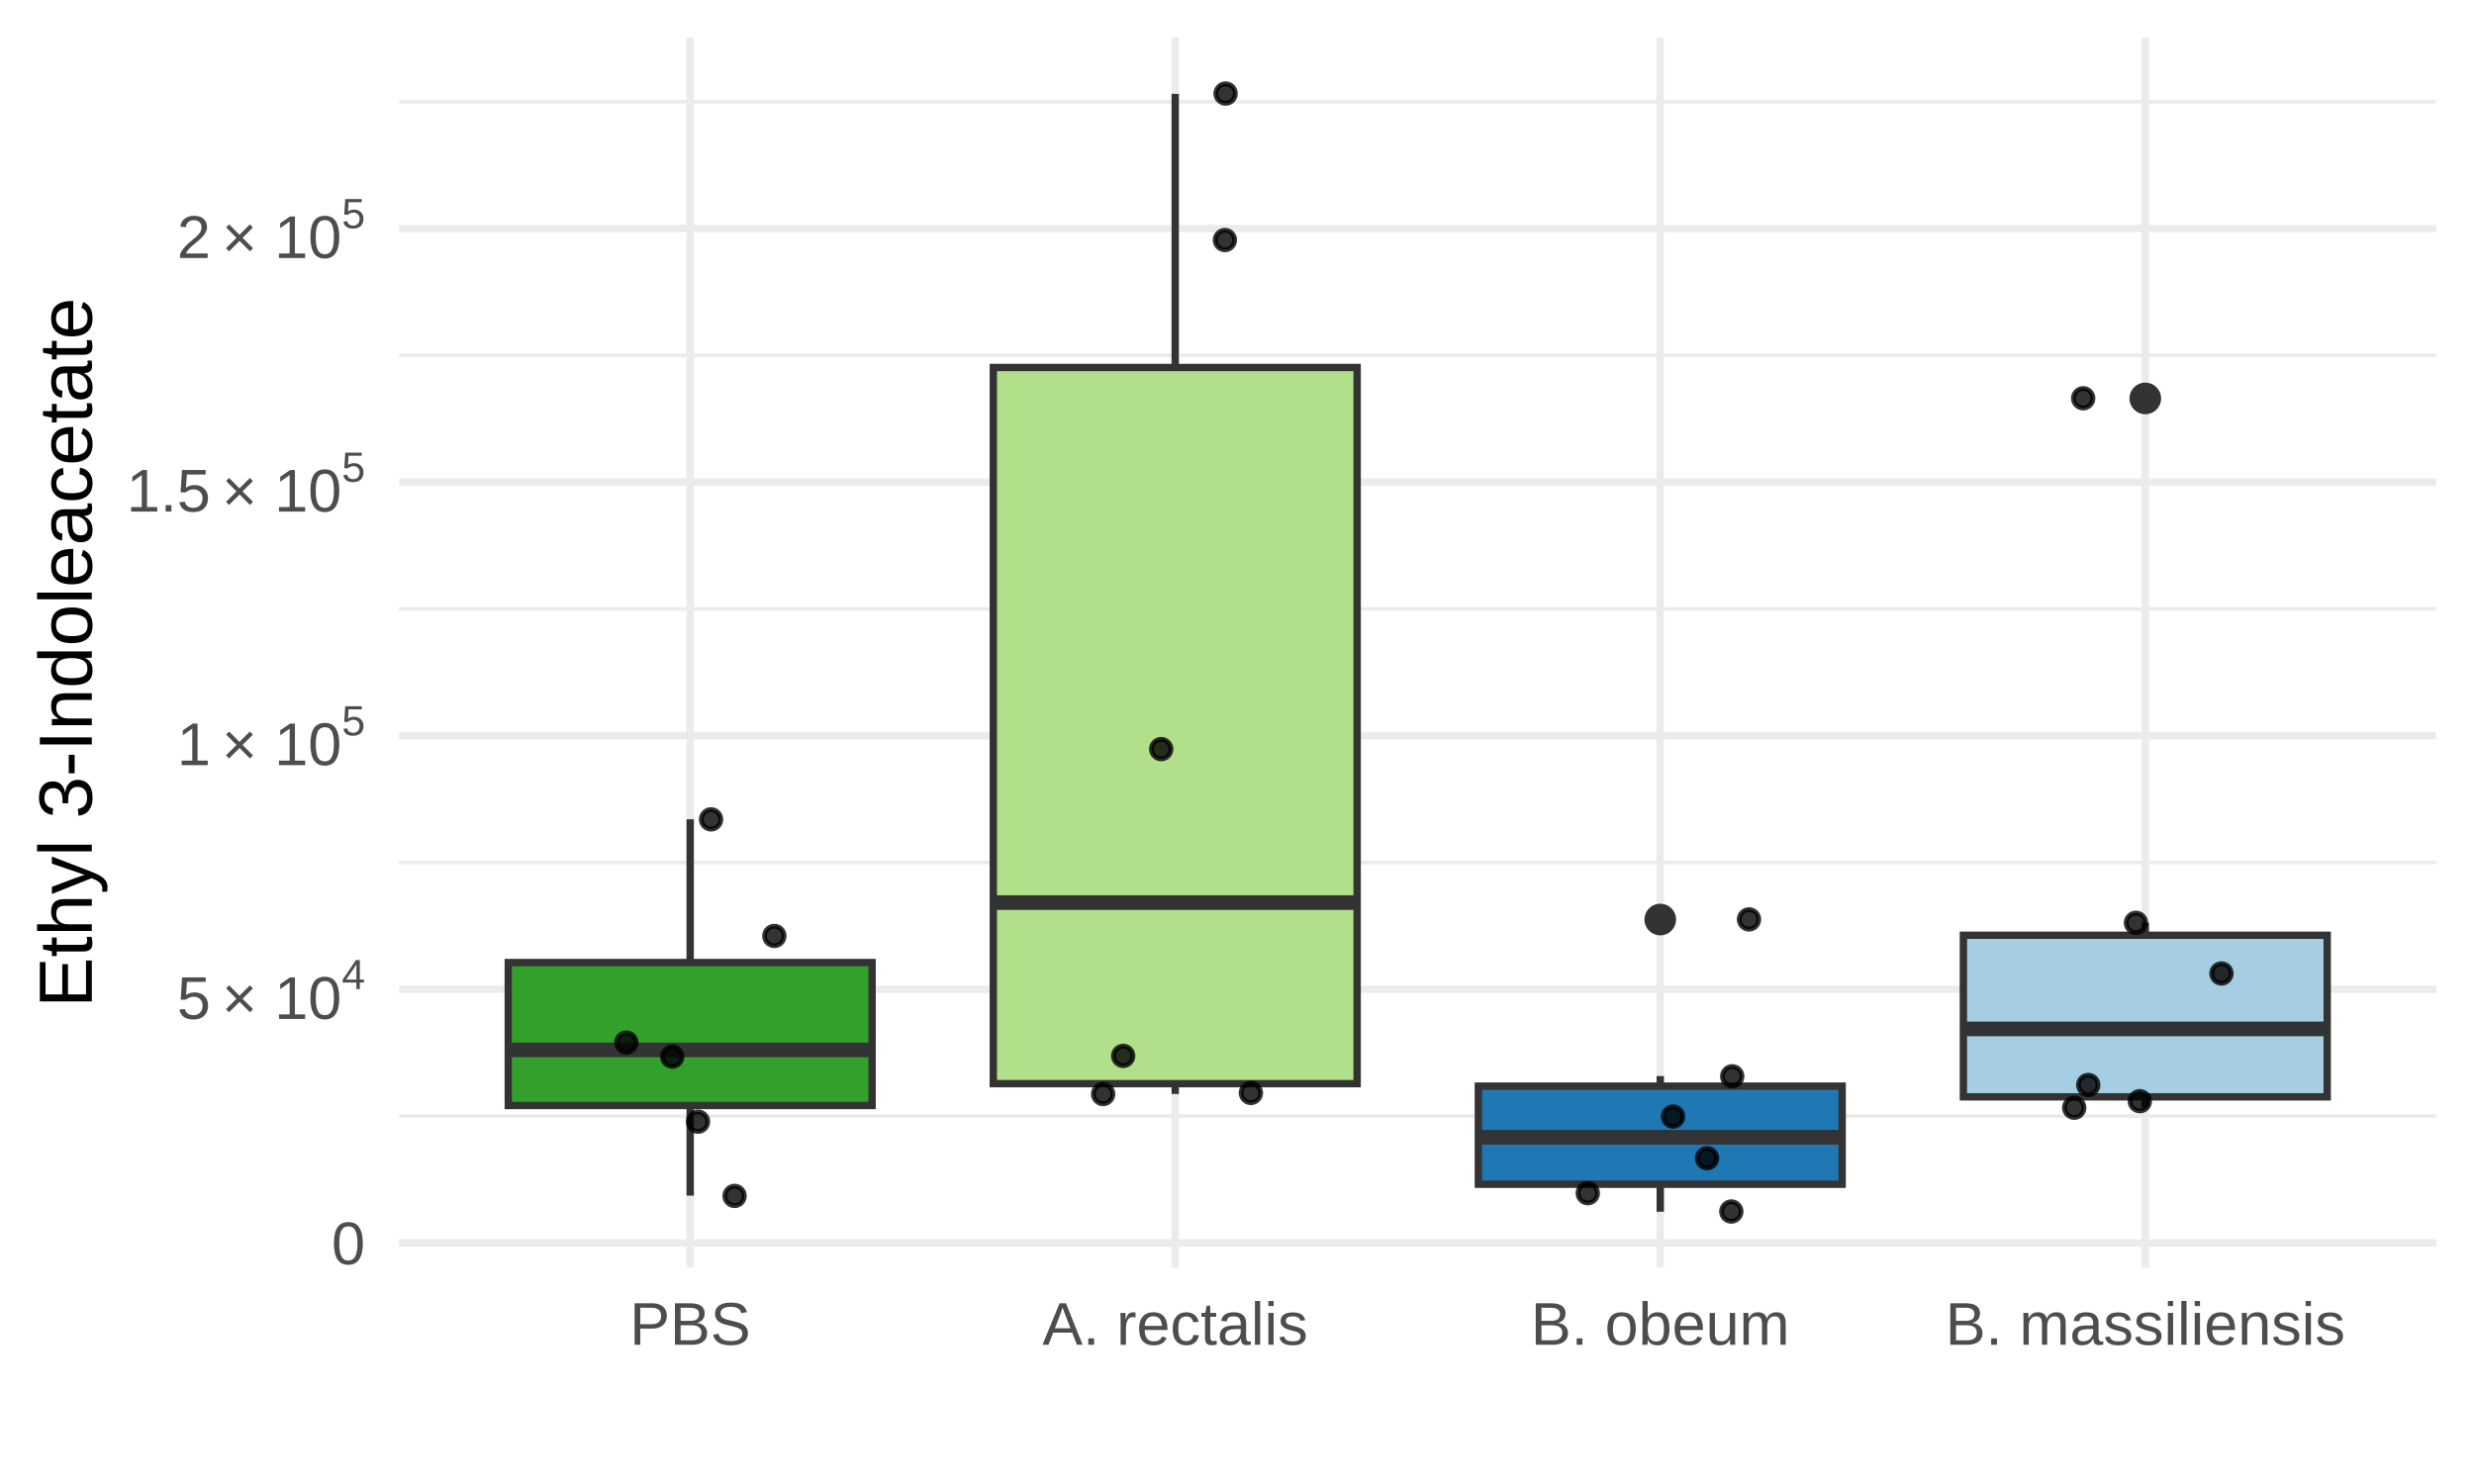
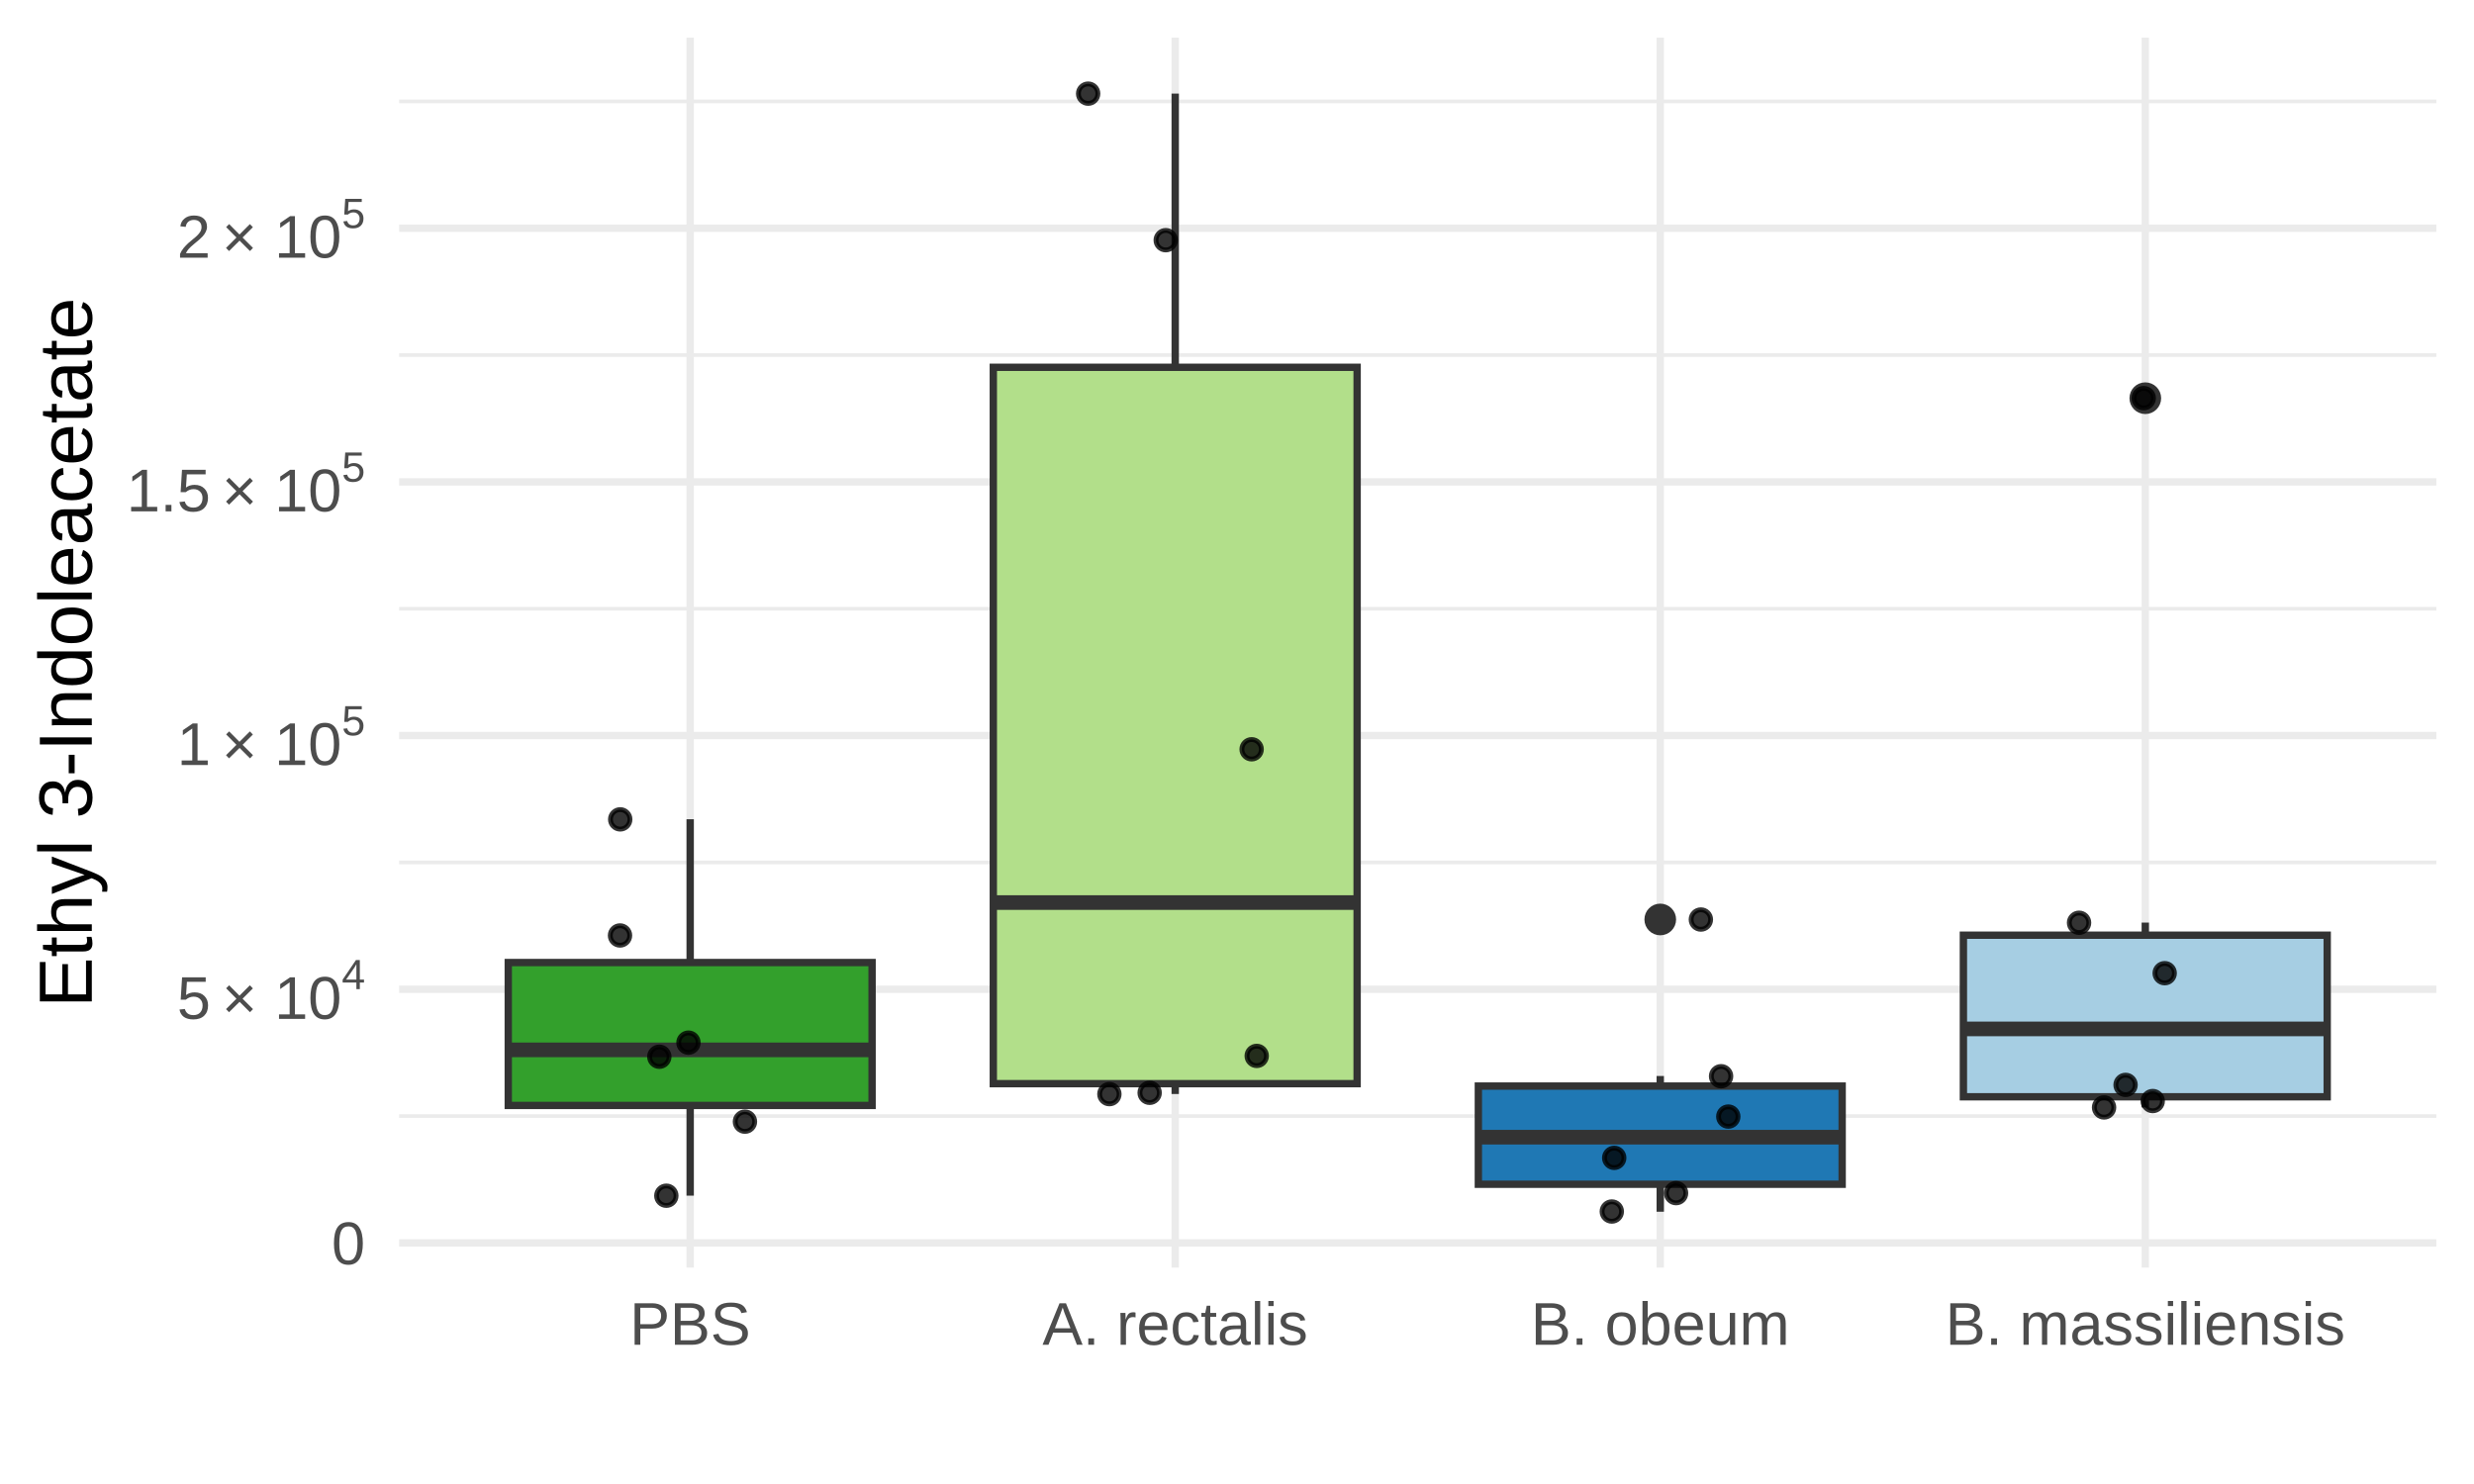
<svg xmlns="http://www.w3.org/2000/svg" class="svglite" width="360.00pt" height="216.00pt" viewBox="0 0 360.00 216.00">
  <defs>
    <style type="text/css">
    .svglite line, .svglite polyline, .svglite polygon, .svglite path, .svglite rect, .svglite circle {
      fill: none;
      stroke: #000000;
      stroke-linecap: round;
      stroke-linejoin: round;
      stroke-miterlimit: 10.00;
    }
    .svglite text {
      white-space: pre;
    }
  </style>
  </defs>
  <rect width="100%" height="100%" style="stroke: none; fill: none;" />
  <defs>
    <clipPath id="cpMC4wMHwzNjAuMDB8MC4wMHwyMTYuMDA=">
      <rect x="0.00" y="0.00" width="360.00" height="216.00" />
    </clipPath>
  </defs>
  <g clip-path="url(#cpMC4wMHwzNjAuMDB8MC4wMHwyMTYuMDA=)">
</g>
  <defs>
    <clipPath id="cpNTguMDh8MzU0LjUyfDUuNDh8MTg0LjUw">
      <rect x="58.08" y="5.48" width="296.44" height="179.02" />
    </clipPath>
  </defs>
  <g clip-path="url(#cpNTguMDh8MzU0LjUyfDUuNDh8MTg0LjUw)">
    <polyline points="58.08,162.45 354.52,162.45 " style="stroke-width: 0.53; stroke: #EBEBEB; stroke-linecap: butt;" />
-     <polyline points="58.08,125.54 354.52,125.54 " style="stroke-width: 0.53; stroke: #EBEBEB; stroke-linecap: butt;" />
-     <polyline points="58.08,88.63 354.52,88.63 " style="stroke-width: 0.53; stroke: #EBEBEB; stroke-linecap: butt;" />
-     <polyline points="58.08,51.72 354.52,51.72 " style="stroke-width: 0.53; stroke: #EBEBEB; stroke-linecap: butt;" />
-     <polyline points="58.08,14.80 354.52,14.80 " style="stroke-width: 0.53; stroke: #EBEBEB; stroke-linecap: butt;" />
+     <polyline points="58.08,125.53 354.52,125.53 " style="stroke-width: 0.53; stroke: #EBEBEB; stroke-linecap: butt;" />
+     <polyline points="58.08,88.60 354.52,88.60 " style="stroke-width: 0.53; stroke: #EBEBEB; stroke-linecap: butt;" />
+     <polyline points="58.08,51.68 354.52,51.68 " style="stroke-width: 0.53; stroke: #EBEBEB; stroke-linecap: butt;" />
+     <polyline points="58.08,14.76 354.52,14.76 " style="stroke-width: 0.53; stroke: #EBEBEB; stroke-linecap: butt;" />
    <polyline points="58.08,180.91 354.52,180.91 " style="stroke-width: 1.07; stroke: #EBEBEB; stroke-linecap: butt;" />
    <polyline points="58.08,143.99 354.52,143.99 " style="stroke-width: 1.07; stroke: #EBEBEB; stroke-linecap: butt;" />
-     <polyline points="58.08,107.08 354.52,107.08 " style="stroke-width: 1.07; stroke: #EBEBEB; stroke-linecap: butt;" />
-     <polyline points="58.08,70.17 354.52,70.17 " style="stroke-width: 1.07; stroke: #EBEBEB; stroke-linecap: butt;" />
-     <polyline points="58.08,33.26 354.52,33.26 " style="stroke-width: 1.07; stroke: #EBEBEB; stroke-linecap: butt;" />
+     <polyline points="58.08,107.06 354.52,107.06 " style="stroke-width: 1.07; stroke: #EBEBEB; stroke-linecap: butt;" />
+     <polyline points="58.08,70.14 354.52,70.14 " style="stroke-width: 1.07; stroke: #EBEBEB; stroke-linecap: butt;" />
+     <polyline points="58.08,33.22 354.52,33.22 " style="stroke-width: 1.07; stroke: #EBEBEB; stroke-linecap: butt;" />
    <polyline points="100.43,184.50 100.43,5.48 " style="stroke-width: 1.07; stroke: #EBEBEB; stroke-linecap: butt;" />
    <polyline points="171.01,184.50 171.01,5.48 " style="stroke-width: 1.07; stroke: #EBEBEB; stroke-linecap: butt;" />
    <polyline points="241.59,184.50 241.59,5.48 " style="stroke-width: 1.07; stroke: #EBEBEB; stroke-linecap: butt;" />
    <polyline points="312.17,184.50 312.17,5.48 " style="stroke-width: 1.07; stroke: #EBEBEB; stroke-linecap: butt;" />
-     <line x1="100.43" y1="140.10" x2="100.43" y2="119.25" style="stroke-width: 1.07; stroke: #333333; stroke-linecap: butt;" />
-     <line x1="100.43" y1="160.91" x2="100.43" y2="174.03" style="stroke-width: 1.07; stroke: #333333; stroke-linecap: butt;" />
-     <polygon points="73.96,140.10 73.96,160.91 126.90,160.91 126.90,140.10 73.96,140.10 " style="stroke-width: 1.07; stroke: #333333; stroke-linecap: butt; stroke-linejoin: miter; fill: #33A02C;" />
+     <line x1="100.43" y1="140.10" x2="100.43" y2="119.24" style="stroke-width: 1.07; stroke: #333333; stroke-linecap: butt;" />
+     <line x1="100.43" y1="160.90" x2="100.43" y2="174.03" style="stroke-width: 1.07; stroke: #333333; stroke-linecap: butt;" />
+     <polygon points="73.96,140.10 73.96,160.90 126.90,160.90 126.90,140.10 73.96,140.10 " style="stroke-width: 1.07; stroke: #333333; stroke-linecap: butt; stroke-linejoin: miter; fill: #33A02C;" />
    <line x1="73.96" y1="152.81" x2="126.90" y2="152.81" style="stroke-width: 2.13; stroke: #333333; stroke-linecap: butt; stroke-linejoin: miter;" />
-     <line x1="171.01" y1="53.49" x2="171.01" y2="13.66" style="stroke-width: 1.07; stroke: #333333; stroke-linecap: butt;" />
+     <line x1="171.01" y1="53.46" x2="171.01" y2="13.62" style="stroke-width: 1.07; stroke: #333333; stroke-linecap: butt;" />
    <line x1="171.01" y1="157.73" x2="171.01" y2="159.24" style="stroke-width: 1.07; stroke: #333333; stroke-linecap: butt;" />
-     <polygon points="144.54,53.49 144.54,157.73 197.48,157.73 197.48,53.49 144.54,53.49 " style="stroke-width: 1.07; stroke: #333333; stroke-linecap: butt; stroke-linejoin: miter; fill: #B2DF8A;" />
-     <line x1="144.54" y1="131.38" x2="197.48" y2="131.38" style="stroke-width: 2.13; stroke: #333333; stroke-linecap: butt; stroke-linejoin: miter;" />
-     <circle cx="241.59" cy="133.84" r="1.95" style="stroke-width: 0.71; stroke: #333333; fill: #333333;" />
-     <line x1="241.59" y1="158.09" x2="241.59" y2="156.62" style="stroke-width: 1.07; stroke: #333333; stroke-linecap: butt;" />
+     <polygon points="144.54,53.46 144.54,157.73 197.48,157.73 197.48,53.46 144.54,53.46 " style="stroke-width: 1.07; stroke: #333333; stroke-linecap: butt; stroke-linejoin: miter; fill: #B2DF8A;" />
+     <line x1="144.54" y1="131.37" x2="197.48" y2="131.37" style="stroke-width: 2.13; stroke: #333333; stroke-linecap: butt; stroke-linejoin: miter;" />
+     <circle cx="241.59" cy="133.83" r="1.95" style="stroke-width: 0.71; stroke: #333333; fill: #333333;" />
+     <line x1="241.59" y1="158.08" x2="241.59" y2="156.61" style="stroke-width: 1.07; stroke: #333333; stroke-linecap: butt;" />
    <line x1="241.59" y1="172.37" x2="241.59" y2="176.37" style="stroke-width: 1.07; stroke: #333333; stroke-linecap: butt;" />
-     <polygon points="215.12,158.09 215.12,172.37 268.06,172.37 268.06,158.09 215.12,158.09 " style="stroke-width: 1.07; stroke: #333333; stroke-linecap: butt; stroke-linejoin: miter; fill: #1F78B4;" />
-     <line x1="215.12" y1="165.53" x2="268.06" y2="165.53" style="stroke-width: 2.13; stroke: #333333; stroke-linecap: butt; stroke-linejoin: miter;" />
-     <circle cx="312.17" cy="57.99" r="1.95" style="stroke-width: 0.71; stroke: #333333; fill: #333333;" />
-     <line x1="312.17" y1="136.13" x2="312.17" y2="134.29" style="stroke-width: 1.07; stroke: #333333; stroke-linecap: butt;" />
-     <line x1="312.17" y1="159.65" x2="312.17" y2="161.18" style="stroke-width: 1.07; stroke: #333333; stroke-linecap: butt;" />
-     <polygon points="285.70,136.13 285.70,159.65 338.64,159.65 338.64,136.13 285.70,136.13 " style="stroke-width: 1.07; stroke: #333333; stroke-linecap: butt; stroke-linejoin: miter; fill: #A6CEE3;" />
+     <polygon points="215.12,158.08 215.12,172.37 268.06,172.37 268.06,158.08 215.12,158.08 " style="stroke-width: 1.07; stroke: #333333; stroke-linecap: butt; stroke-linejoin: miter; fill: #1F78B4;" />
+     <line x1="215.12" y1="165.52" x2="268.06" y2="165.52" style="stroke-width: 2.13; stroke: #333333; stroke-linecap: butt; stroke-linejoin: miter;" />
+     <circle cx="312.17" cy="57.96" r="1.95" style="stroke-width: 0.71; stroke: #333333; fill: #333333;" />
+     <line x1="312.17" y1="136.12" x2="312.17" y2="134.28" style="stroke-width: 1.07; stroke: #333333; stroke-linecap: butt;" />
+     <line x1="312.17" y1="159.64" x2="312.17" y2="161.18" style="stroke-width: 1.07; stroke: #333333; stroke-linecap: butt;" />
+     <polygon points="285.70,136.12 285.70,159.64 338.64,159.64 338.64,136.12 285.70,136.12 " style="stroke-width: 1.07; stroke: #333333; stroke-linecap: butt; stroke-linejoin: miter; fill: #A6CEE3;" />
    <line x1="285.70" y1="149.76" x2="338.64" y2="149.76" style="stroke-width: 2.13; stroke: #333333; stroke-linecap: butt; stroke-linejoin: miter;" />
-     <circle cx="251.93" cy="176.34" r="1.42" style="stroke-width: 0.71; stroke: #000000; stroke-opacity: 0.80; fill: #000000; fill-opacity: 0.80;" />
-     <circle cx="243.45" cy="162.52" r="1.42" style="stroke-width: 0.71; stroke: #000000; stroke-opacity: 0.80; fill: #000000; fill-opacity: 0.80;" />
-     <circle cx="303.87" cy="157.92" r="1.42" style="stroke-width: 0.71; stroke: #000000; stroke-opacity: 0.80; fill: #000000; fill-opacity: 0.80;" />
-     <circle cx="178.24" cy="34.94" r="1.42" style="stroke-width: 0.71; stroke: #000000; stroke-opacity: 0.80; fill: #000000; fill-opacity: 0.80;" />
-     <circle cx="168.97" cy="109.03" r="1.42" style="stroke-width: 0.71; stroke: #000000; stroke-opacity: 0.80; fill: #000000; fill-opacity: 0.80;" />
-     <circle cx="101.57" cy="163.26" r="1.42" style="stroke-width: 0.71; stroke: #000000; stroke-opacity: 0.80; fill: #000000; fill-opacity: 0.80;" />
-     <circle cx="106.89" cy="174.07" r="1.42" style="stroke-width: 0.71; stroke: #000000; stroke-opacity: 0.80; fill: #000000; fill-opacity: 0.80;" />
-     <circle cx="311.37" cy="160.28" r="1.42" style="stroke-width: 0.71; stroke: #000000; stroke-opacity: 0.80; fill: #000000; fill-opacity: 0.80;" />
-     <circle cx="231.04" cy="173.67" r="1.42" style="stroke-width: 0.71; stroke: #000000; stroke-opacity: 0.80; fill: #000000; fill-opacity: 0.80;" />
-     <circle cx="254.50" cy="133.82" r="1.42" style="stroke-width: 0.71; stroke: #000000; stroke-opacity: 0.80; fill: #000000; fill-opacity: 0.80;" />
-     <circle cx="303.13" cy="57.97" r="1.42" style="stroke-width: 0.71; stroke: #000000; stroke-opacity: 0.80; fill: #000000; fill-opacity: 0.80;" />
-     <circle cx="160.52" cy="159.24" r="1.42" style="stroke-width: 0.71; stroke: #000000; stroke-opacity: 0.80; fill: #000000; fill-opacity: 0.80;" />
-     <circle cx="178.34" cy="13.62" r="1.42" style="stroke-width: 0.71; stroke: #000000; stroke-opacity: 0.80; fill: #000000; fill-opacity: 0.80;" />
-     <circle cx="103.47" cy="119.26" r="1.42" style="stroke-width: 0.71; stroke: #000000; stroke-opacity: 0.80; fill: #000000; fill-opacity: 0.80;" />
-     <circle cx="97.82" cy="153.79" r="1.42" style="stroke-width: 0.71; stroke: #000000; stroke-opacity: 0.80; fill: #000000; fill-opacity: 0.80;" />
-     <circle cx="310.81" cy="134.32" r="1.42" style="stroke-width: 0.71; stroke: #000000; stroke-opacity: 0.80; fill: #000000; fill-opacity: 0.80;" />
-     <circle cx="248.40" cy="168.58" r="1.42" style="stroke-width: 0.71; stroke: #000000; stroke-opacity: 0.80; fill: #000000; fill-opacity: 0.80;" />
-     <circle cx="252.06" cy="156.66" r="1.42" style="stroke-width: 0.71; stroke: #000000; stroke-opacity: 0.80; fill: #000000; fill-opacity: 0.80;" />
-     <circle cx="323.25" cy="141.69" r="1.42" style="stroke-width: 0.71; stroke: #000000; stroke-opacity: 0.80; fill: #000000; fill-opacity: 0.80;" />
-     <circle cx="182.02" cy="159.08" r="1.42" style="stroke-width: 0.71; stroke: #000000; stroke-opacity: 0.80; fill: #000000; fill-opacity: 0.80;" />
-     <circle cx="163.44" cy="153.69" r="1.42" style="stroke-width: 0.71; stroke: #000000; stroke-opacity: 0.80; fill: #000000; fill-opacity: 0.80;" />
-     <circle cx="112.68" cy="136.23" r="1.42" style="stroke-width: 0.71; stroke: #000000; stroke-opacity: 0.80; fill: #000000; fill-opacity: 0.80;" />
-     <circle cx="91.14" cy="151.76" r="1.42" style="stroke-width: 0.71; stroke: #000000; stroke-opacity: 0.80; fill: #000000; fill-opacity: 0.80;" />
-     <circle cx="301.83" cy="161.23" r="1.42" style="stroke-width: 0.71; stroke: #000000; stroke-opacity: 0.80; fill: #000000; fill-opacity: 0.80;" />
+     <circle cx="234.54" cy="176.34" r="1.42" style="stroke-width: 0.71; stroke: #000000; stroke-opacity: 0.80; fill: #000000; fill-opacity: 0.80;" />
+     <circle cx="251.49" cy="162.52" r="1.42" style="stroke-width: 0.71; stroke: #000000; stroke-opacity: 0.80; fill: #000000; fill-opacity: 0.80;" />
+     <circle cx="309.30" cy="157.91" r="1.42" style="stroke-width: 0.71; stroke: #000000; stroke-opacity: 0.80; fill: #000000; fill-opacity: 0.80;" />
+     <circle cx="169.63" cy="34.96" r="1.42" style="stroke-width: 0.71; stroke: #000000; stroke-opacity: 0.80; fill: #000000; fill-opacity: 0.80;" />
+     <circle cx="182.13" cy="109.06" r="1.42" style="stroke-width: 0.71; stroke: #000000; stroke-opacity: 0.80; fill: #000000; fill-opacity: 0.80;" />
+     <circle cx="108.40" cy="163.26" r="1.42" style="stroke-width: 0.71; stroke: #000000; stroke-opacity: 0.80; fill: #000000; fill-opacity: 0.80;" />
+     <circle cx="96.96" cy="174.04" r="1.42" style="stroke-width: 0.71; stroke: #000000; stroke-opacity: 0.80; fill: #000000; fill-opacity: 0.80;" />
+     <circle cx="313.25" cy="160.26" r="1.42" style="stroke-width: 0.71; stroke: #000000; stroke-opacity: 0.80; fill: #000000; fill-opacity: 0.80;" />
+     <circle cx="243.89" cy="173.66" r="1.42" style="stroke-width: 0.71; stroke: #000000; stroke-opacity: 0.80; fill: #000000; fill-opacity: 0.80;" />
+     <circle cx="247.50" cy="133.84" r="1.42" style="stroke-width: 0.71; stroke: #000000; stroke-opacity: 0.80; fill: #000000; fill-opacity: 0.80;" />
+     <circle cx="311.94" cy="57.95" r="1.42" style="stroke-width: 0.71; stroke: #000000; stroke-opacity: 0.80; fill: #000000; fill-opacity: 0.80;" />
+     <circle cx="161.43" cy="159.25" r="1.42" style="stroke-width: 0.71; stroke: #000000; stroke-opacity: 0.80; fill: #000000; fill-opacity: 0.80;" />
+     <circle cx="158.34" cy="13.63" r="1.42" style="stroke-width: 0.71; stroke: #000000; stroke-opacity: 0.80; fill: #000000; fill-opacity: 0.80;" />
+     <circle cx="90.25" cy="119.26" r="1.42" style="stroke-width: 0.71; stroke: #000000; stroke-opacity: 0.80; fill: #000000; fill-opacity: 0.80;" />
+     <circle cx="95.94" cy="153.81" r="1.42" style="stroke-width: 0.71; stroke: #000000; stroke-opacity: 0.80; fill: #000000; fill-opacity: 0.80;" />
+     <circle cx="302.53" cy="134.31" r="1.42" style="stroke-width: 0.71; stroke: #000000; stroke-opacity: 0.80; fill: #000000; fill-opacity: 0.80;" />
+     <circle cx="234.89" cy="168.53" r="1.42" style="stroke-width: 0.71; stroke: #000000; stroke-opacity: 0.80; fill: #000000; fill-opacity: 0.80;" />
+     <circle cx="250.44" cy="156.65" r="1.42" style="stroke-width: 0.71; stroke: #000000; stroke-opacity: 0.80; fill: #000000; fill-opacity: 0.80;" />
+     <circle cx="314.99" cy="141.65" r="1.42" style="stroke-width: 0.71; stroke: #000000; stroke-opacity: 0.80; fill: #000000; fill-opacity: 0.80;" />
+     <circle cx="167.29" cy="159.06" r="1.42" style="stroke-width: 0.71; stroke: #000000; stroke-opacity: 0.80; fill: #000000; fill-opacity: 0.80;" />
+     <circle cx="182.87" cy="153.69" r="1.42" style="stroke-width: 0.71; stroke: #000000; stroke-opacity: 0.80; fill: #000000; fill-opacity: 0.80;" />
+     <circle cx="90.22" cy="136.16" r="1.42" style="stroke-width: 0.71; stroke: #000000; stroke-opacity: 0.80; fill: #000000; fill-opacity: 0.80;" />
+     <circle cx="100.18" cy="151.76" r="1.42" style="stroke-width: 0.71; stroke: #000000; stroke-opacity: 0.80; fill: #000000; fill-opacity: 0.80;" />
+     <circle cx="306.17" cy="161.19" r="1.42" style="stroke-width: 0.71; stroke: #000000; stroke-opacity: 0.80; fill: #000000; fill-opacity: 0.80;" />
  </g>
  <g clip-path="url(#cpMC4wMHwzNjAuMDB8MC4wMHwyMTYuMDA=)">
    <text x="48.25" y="184.02" style="font-size: 8.80px;fill: #4D4D4D; font-family: &quot;Arial&quot;;" textLength="4.90px" lengthAdjust="spacingAndGlyphs">0</text>
-     <text x="25.76" y="148.31" style="font-size: 8.80px;fill: #4D4D4D; font-family: &quot;Arial&quot;;" textLength="4.90px" lengthAdjust="spacingAndGlyphs">5</text>
-     <text x="32.28" y="148.31" style="font-size: 8.80px;fill: #4D4D4D; font-family: &quot;Arial&quot;;" textLength="6.02px" lengthAdjust="spacingAndGlyphs">×</text>
-     <text x="39.93" y="148.31" style="font-size: 8.80px;fill: #4D4D4D; font-family: &quot;Arial&quot;;" textLength="9.79px" lengthAdjust="spacingAndGlyphs">10</text>
+     <text x="25.76" y="148.30" style="font-size: 8.80px;fill: #4D4D4D; font-family: &quot;Arial&quot;;" textLength="4.90px" lengthAdjust="spacingAndGlyphs">5</text>
+     <text x="32.28" y="148.30" style="font-size: 8.80px;fill: #4D4D4D; font-family: &quot;Arial&quot;;" textLength="6.02px" lengthAdjust="spacingAndGlyphs">×</text>
+     <text x="39.93" y="148.30" style="font-size: 8.80px;fill: #4D4D4D; font-family: &quot;Arial&quot;;" textLength="9.79px" lengthAdjust="spacingAndGlyphs">10</text>
    <text x="49.72" y="143.97" style="font-size: 6.16px;fill: #4D4D4D; font-family: &quot;Arial&quot;;" textLength="3.43px" lengthAdjust="spacingAndGlyphs">4</text>
-     <text x="25.76" y="111.37" style="font-size: 8.80px;fill: #4D4D4D; font-family: &quot;Arial&quot;;" textLength="4.90px" lengthAdjust="spacingAndGlyphs">1</text>
-     <text x="32.28" y="111.37" style="font-size: 8.80px;fill: #4D4D4D; font-family: &quot;Arial&quot;;" textLength="6.02px" lengthAdjust="spacingAndGlyphs">×</text>
-     <text x="39.93" y="111.37" style="font-size: 8.80px;fill: #4D4D4D; font-family: &quot;Arial&quot;;" textLength="9.79px" lengthAdjust="spacingAndGlyphs">10</text>
-     <text x="49.72" y="107.03" style="font-size: 6.16px;fill: #4D4D4D; font-family: &quot;Arial&quot;;" textLength="3.43px" lengthAdjust="spacingAndGlyphs">5</text>
-     <text x="18.41" y="74.46" style="font-size: 8.80px;fill: #4D4D4D; font-family: &quot;Arial&quot;;" textLength="12.24px" lengthAdjust="spacingAndGlyphs">1.5</text>
-     <text x="32.28" y="74.46" style="font-size: 8.80px;fill: #4D4D4D; font-family: &quot;Arial&quot;;" textLength="6.02px" lengthAdjust="spacingAndGlyphs">×</text>
-     <text x="39.93" y="74.46" style="font-size: 8.80px;fill: #4D4D4D; font-family: &quot;Arial&quot;;" textLength="9.79px" lengthAdjust="spacingAndGlyphs">10</text>
-     <text x="49.72" y="70.12" style="font-size: 6.16px;fill: #4D4D4D; font-family: &quot;Arial&quot;;" textLength="3.43px" lengthAdjust="spacingAndGlyphs">5</text>
-     <text x="25.76" y="37.55" style="font-size: 8.80px;fill: #4D4D4D; font-family: &quot;Arial&quot;;" textLength="4.90px" lengthAdjust="spacingAndGlyphs">2</text>
-     <text x="32.28" y="37.55" style="font-size: 8.80px;fill: #4D4D4D; font-family: &quot;Arial&quot;;" textLength="6.02px" lengthAdjust="spacingAndGlyphs">×</text>
-     <text x="39.93" y="37.55" style="font-size: 8.80px;fill: #4D4D4D; font-family: &quot;Arial&quot;;" textLength="9.79px" lengthAdjust="spacingAndGlyphs">10</text>
-     <text x="49.72" y="33.21" style="font-size: 6.16px;fill: #4D4D4D; font-family: &quot;Arial&quot;;" textLength="3.43px" lengthAdjust="spacingAndGlyphs">5</text>
+     <text x="25.76" y="111.35" style="font-size: 8.80px;fill: #4D4D4D; font-family: &quot;Arial&quot;;" textLength="4.90px" lengthAdjust="spacingAndGlyphs">1</text>
+     <text x="32.28" y="111.35" style="font-size: 8.80px;fill: #4D4D4D; font-family: &quot;Arial&quot;;" textLength="6.02px" lengthAdjust="spacingAndGlyphs">×</text>
+     <text x="39.93" y="111.35" style="font-size: 8.80px;fill: #4D4D4D; font-family: &quot;Arial&quot;;" textLength="9.79px" lengthAdjust="spacingAndGlyphs">10</text>
+     <text x="49.72" y="107.02" style="font-size: 6.16px;fill: #4D4D4D; font-family: &quot;Arial&quot;;" textLength="3.43px" lengthAdjust="spacingAndGlyphs">5</text>
+     <text x="18.41" y="74.43" style="font-size: 8.80px;fill: #4D4D4D; font-family: &quot;Arial&quot;;" textLength="12.24px" lengthAdjust="spacingAndGlyphs">1.5</text>
+     <text x="32.28" y="74.43" style="font-size: 8.80px;fill: #4D4D4D; font-family: &quot;Arial&quot;;" textLength="6.02px" lengthAdjust="spacingAndGlyphs">×</text>
+     <text x="39.93" y="74.43" style="font-size: 8.80px;fill: #4D4D4D; font-family: &quot;Arial&quot;;" textLength="9.79px" lengthAdjust="spacingAndGlyphs">10</text>
+     <text x="49.72" y="70.10" style="font-size: 6.16px;fill: #4D4D4D; font-family: &quot;Arial&quot;;" textLength="3.43px" lengthAdjust="spacingAndGlyphs">5</text>
+     <text x="25.76" y="37.51" style="font-size: 8.80px;fill: #4D4D4D; font-family: &quot;Arial&quot;;" textLength="4.90px" lengthAdjust="spacingAndGlyphs">2</text>
+     <text x="32.28" y="37.51" style="font-size: 8.80px;fill: #4D4D4D; font-family: &quot;Arial&quot;;" textLength="6.02px" lengthAdjust="spacingAndGlyphs">×</text>
+     <text x="39.93" y="37.51" style="font-size: 8.80px;fill: #4D4D4D; font-family: &quot;Arial&quot;;" textLength="9.79px" lengthAdjust="spacingAndGlyphs">10</text>
+     <text x="49.72" y="33.18" style="font-size: 6.16px;fill: #4D4D4D; font-family: &quot;Arial&quot;;" textLength="3.43px" lengthAdjust="spacingAndGlyphs">5</text>
    <text x="100.43" y="195.74" text-anchor="middle" style="font-size: 8.80px;fill: #4D4D4D; font-family: &quot;Arial&quot;;" textLength="17.60px" lengthAdjust="spacingAndGlyphs">PBS</text>
    <text x="171.01" y="195.74" text-anchor="middle" style="font-size: 8.80px;fill: #4D4D4D; font-family: &quot;Arial&quot;;" textLength="38.64px" lengthAdjust="spacingAndGlyphs">A. rectalis</text>
    <text x="241.59" y="195.74" text-anchor="middle" style="font-size: 8.80px;fill: #4D4D4D; font-family: &quot;Arial&quot;;" textLength="37.68px" lengthAdjust="spacingAndGlyphs">B. obeum</text>
    <text x="312.17" y="195.74" text-anchor="middle" style="font-size: 8.80px;fill: #4D4D4D; font-family: &quot;Arial&quot;;" textLength="58.18px" lengthAdjust="spacingAndGlyphs">B. massiliensis</text>
    <text transform="translate(13.36,94.99) rotate(-90)" text-anchor="middle" style="font-size: 11.00px; font-family: &quot;Arial&quot;;" textLength="103.38px" lengthAdjust="spacingAndGlyphs">Ethyl 3-Indoleacetate</text>
  </g>
</svg>
